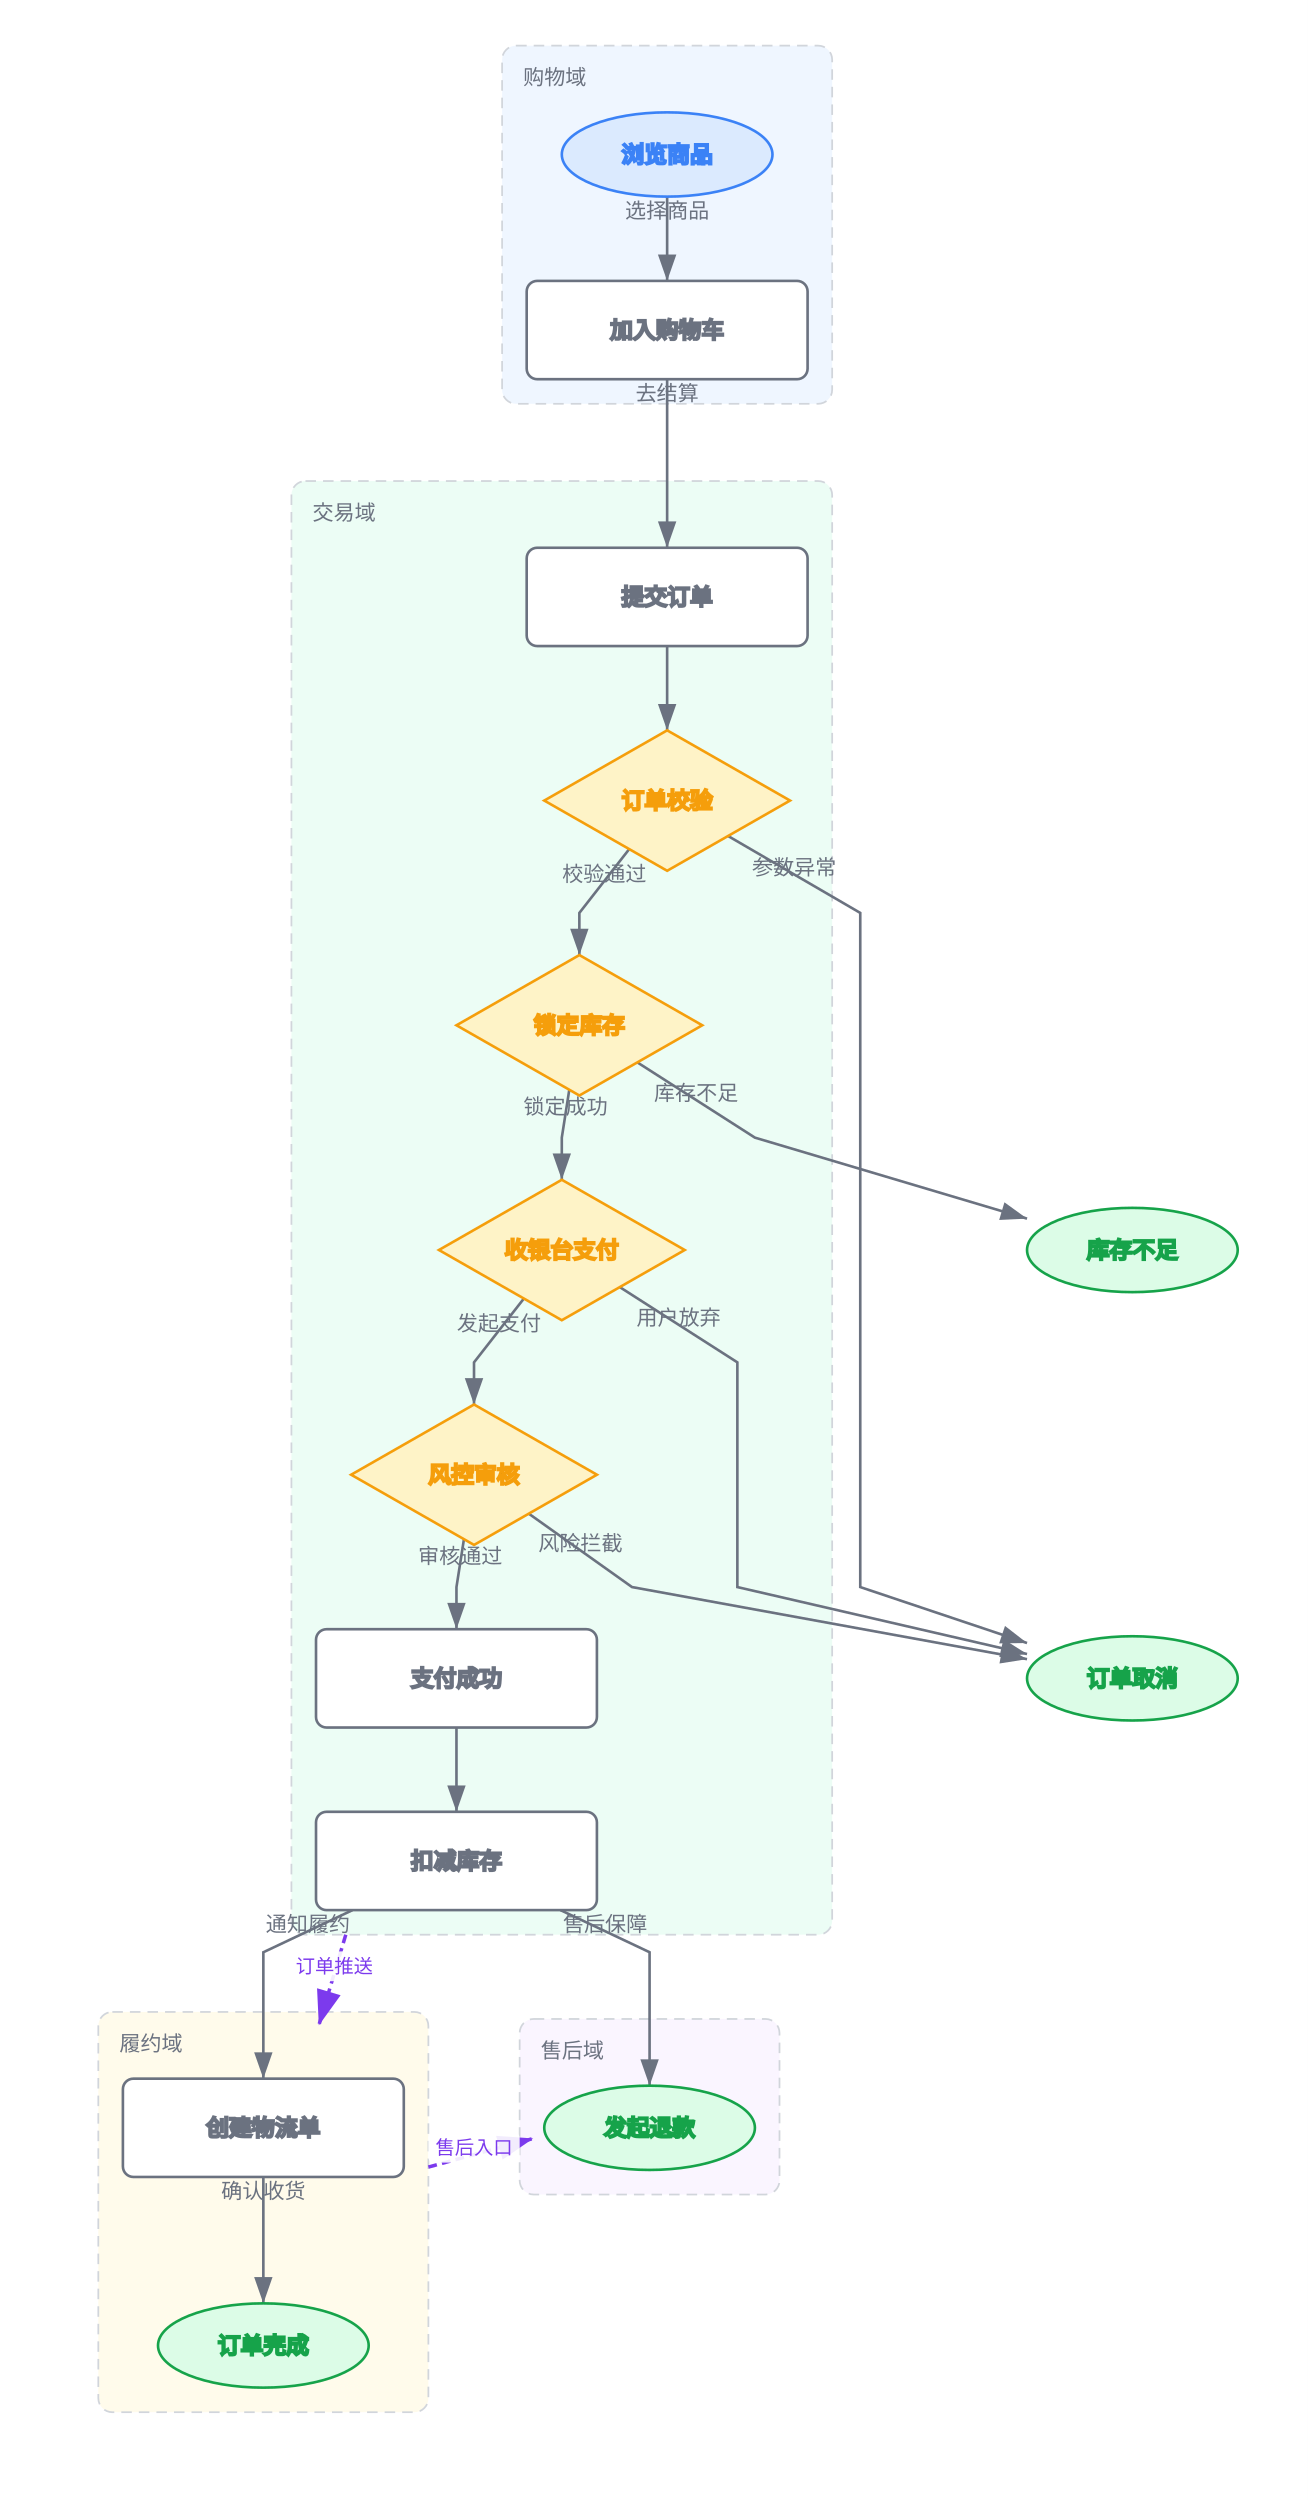
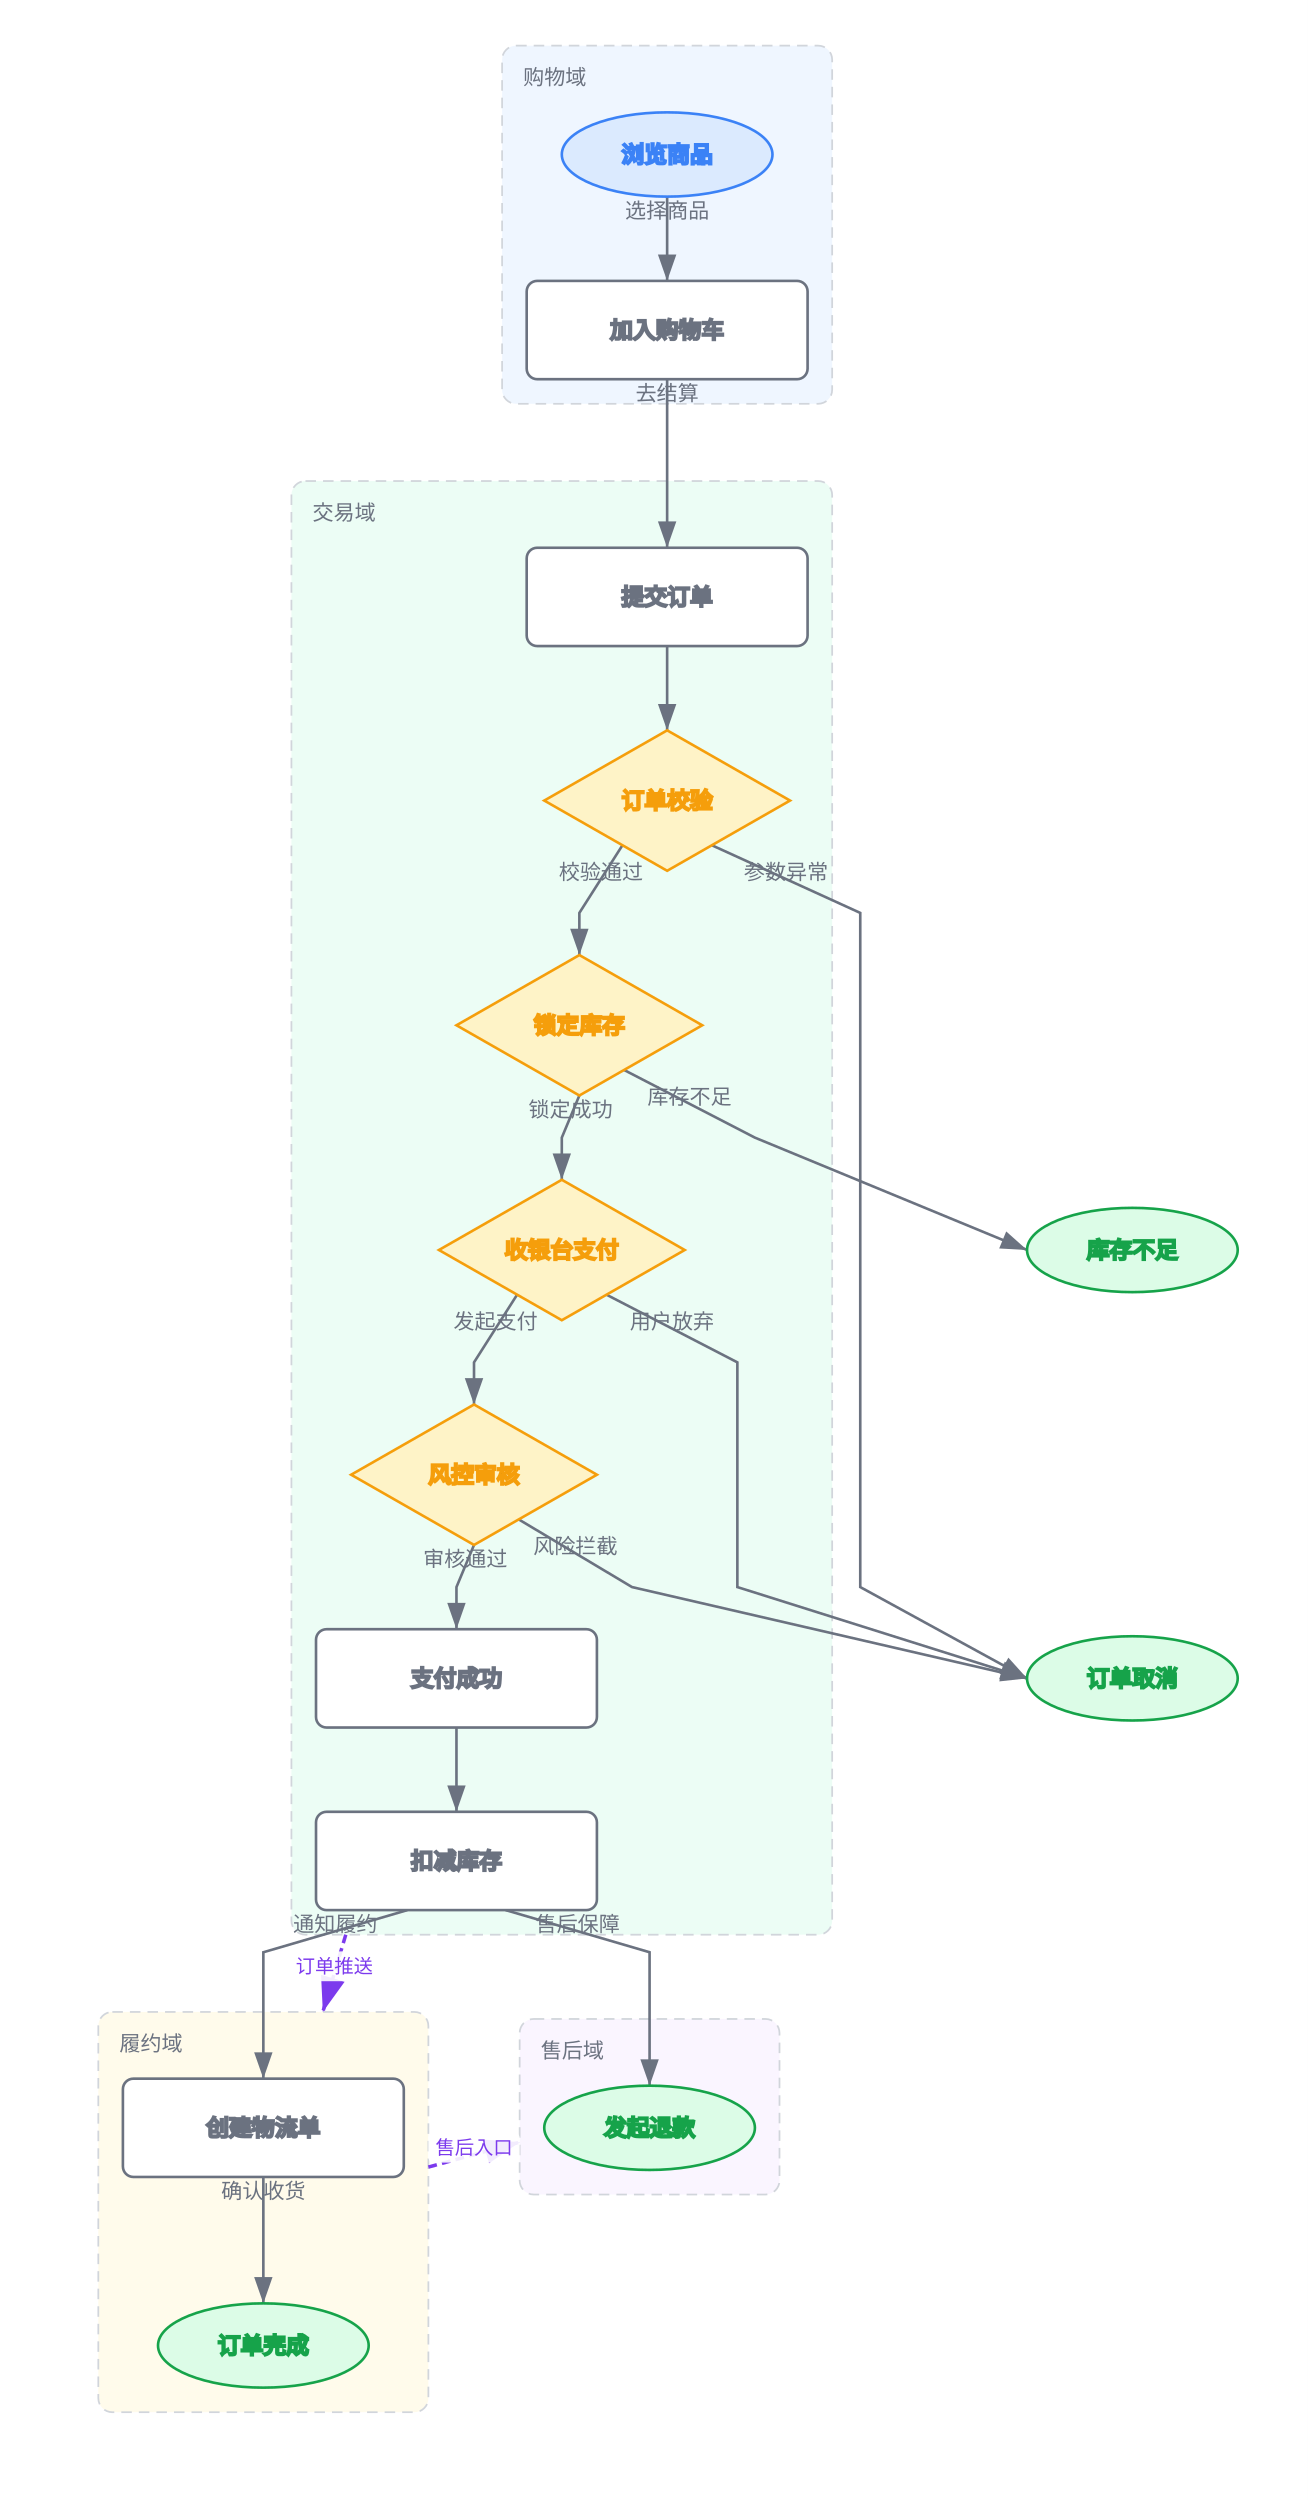
<svg xmlns="http://www.w3.org/2000/svg" width="745" height="1424" viewBox="0 0 745 1424">
  <defs>
    <marker id="arrowhead" markerWidth="10" markerHeight="7" refX="10" refY="3.5" orient="auto">
      <polygon points="0 0, 10 3.5, 0 7" fill="#6b7280" />
    </marker>
    <marker id="arrowhead-purple" markerWidth="10" markerHeight="7" refX="10" refY="3.5" orient="auto">
      <polygon points="0 0, 10 3.5, 0 7" fill="#7c3aed" />
    </marker>
  </defs>
  <rect x="0" y="0" width="745" height="1424" fill="#ffffff" />
  <g class="lgdl-group">
    <rect x="286" y="26" width="188" height="204" rx="8" fill="#eff6ff" stroke="#d1d5db" stroke-dasharray="6 4" />
    <text x="298" y="44" font-family="'Segoe UI', 'PingFang SC', 'Microsoft YaHei', sans-serif" font-size="12" fill="#6b7280" text-anchor="start" dominant-baseline="middle">购物域</text>
  </g>
  <g class="lgdl-group">
    <rect x="166" y="274" width="308" height="828" rx="8" fill="#ecfdf5" stroke="#d1d5db" stroke-dasharray="6 4" />
    <text x="178" y="292" font-family="'Segoe UI', 'PingFang SC', 'Microsoft YaHei', sans-serif" font-size="12" fill="#6b7280" text-anchor="start" dominant-baseline="middle">交易域</text>
  </g>
  <g class="lgdl-group">
    <rect x="56" y="1146" width="188" height="228" rx="8" fill="#fffbeb" stroke="#d1d5db" stroke-dasharray="6 4" />
    <text x="68" y="1164" font-family="'Segoe UI', 'PingFang SC', 'Microsoft YaHei', sans-serif" font-size="12" fill="#6b7280" text-anchor="start" dominant-baseline="middle">履约域</text>
  </g>
  <g class="lgdl-group">
    <rect x="296" y="1150" width="148" height="100" rx="8" fill="#faf5ff" stroke="#d1d5db" stroke-dasharray="6 4" />
    <text x="308" y="1168" font-family="'Segoe UI', 'PingFang SC', 'Microsoft YaHei', sans-serif" font-size="12" fill="#6b7280" text-anchor="start" dominant-baseline="middle">售后域</text>
  </g>
  <g class="lgdl-aggregate-edge">
-     <line x1="196.958" y1="1102" x2="181.602" y2="1153.668" stroke="#7c3aed" stroke-width="2" stroke-dasharray="5 3" marker-end="url(#arrowhead-purple)" />
+     <line x1="196.958" y1="1102" x2="183.881" y2="1146" stroke="#7c3aed" stroke-width="2" stroke-dasharray="5 3" marker-end="url(#arrowhead-purple)" />
    <rect x="164.4" y="1111.5" width="52" height="17" rx="3" fill="#ffffff" opacity="0.9" />
    <text x="190.42" y="1120" font-family="'Segoe UI', 'PingFang SC', 'Microsoft YaHei', sans-serif" font-size="11" fill="#7c3aed" text-anchor="middle" dominant-baseline="middle">订单推送</text>
  </g>
  <g class="lgdl-aggregate-edge">
-     <line x1="244" y1="1234.364" x2="303.718" y2="1218.077" stroke="#7c3aed" stroke-width="2" stroke-dasharray="5 3" marker-end="url(#arrowhead-purple)" />
+     <line x1="244" y1="1234.364" x2="296" y2="1220.182" stroke="#7c3aed" stroke-width="2" stroke-dasharray="5 3" marker-end="url(#arrowhead-purple)" />
    <rect x="244.0" y="1214.8" width="52" height="17" rx="3" fill="#ffffff" opacity="0.9" />
    <text x="270" y="1223.273" font-family="'Segoe UI', 'PingFang SC', 'Microsoft YaHei', sans-serif" font-size="11" fill="#7c3aed" text-anchor="middle" dominant-baseline="middle">售后入口</text>
  </g>
  <g class="lgdl-edge">
    <path d="M 380,112 L 380,136 L 380,160" fill="none" stroke="#6b7280" stroke-width="1.5" marker-end="url(#arrowhead)" />
    <text x="380" y="120" font-family="'Segoe UI', 'PingFang SC', 'Microsoft YaHei', sans-serif" font-size="12" fill="#6b7280" text-anchor="middle" dominant-baseline="middle">选择商品</text>
  </g>
  <g class="lgdl-edge">
    <path d="M 380,216 L 380,240 L 380,264 L 380,288 L 380,312" fill="none" stroke="#6b7280" stroke-width="1.5" marker-end="url(#arrowhead)" />
    <text x="380" y="224" font-family="'Segoe UI', 'PingFang SC', 'Microsoft YaHei', sans-serif" font-size="12" fill="#6b7280" text-anchor="middle" dominant-baseline="middle">去结算</text>
  </g>
  <g class="lgdl-edge">
    <path d="M 380,368 L 380,392 L 380,416" fill="none" stroke="#6b7280" stroke-width="1.5" marker-end="url(#arrowhead)" />
  </g>
  <g class="lgdl-edge">
-     <path d="M 358.395,483.654 L 330,520 L 330,544" fill="none" stroke="#6b7280" stroke-width="1.5" marker-end="url(#arrowhead)" />
-     <text x="344.198" y="497.827" font-family="'Segoe UI', 'PingFang SC', 'Microsoft YaHei', sans-serif" font-size="12" fill="#6b7280" text-anchor="middle" dominant-baseline="middle">校验通过</text>
+     <path d="M 354.545,481.455 L 330,520 L 330,544" fill="none" stroke="#6b7280" stroke-width="1.5" marker-end="url(#arrowhead)" />
+     <text x="342.273" y="496.727" font-family="'Segoe UI', 'PingFang SC', 'Microsoft YaHei', sans-serif" font-size="12" fill="#6b7280" text-anchor="middle" dominant-baseline="middle">校验通过</text>
  </g>
  <g class="lgdl-edge">
-     <path d="M 414.685,476.18 L 490,520 L 490,584 L 490,648 L 490,712 L 490,776 L 490,840 L 490,904 L 585,935.871" fill="none" stroke="#6b7280" stroke-width="1.5" marker-end="url(#arrowhead)" />
-     <text x="452.342" y="494.09" font-family="'Segoe UI', 'PingFang SC', 'Microsoft YaHei', sans-serif" font-size="12" fill="#6b7280" text-anchor="middle" dominant-baseline="middle">参数异常</text>
+     <path d="M 405.455,481.455 L 490,520 L 490,584 L 490,648 L 490,712 L 490,776 L 490,840 L 490,904 L 585,956" fill="none" stroke="#6b7280" stroke-width="1.5" marker-end="url(#arrowhead)" />
+     <text x="447.727" y="496.727" font-family="'Segoe UI', 'PingFang SC', 'Microsoft YaHei', sans-serif" font-size="12" fill="#6b7280" text-anchor="middle" dominant-baseline="middle">参数异常</text>
  </g>
  <g class="lgdl-edge">
-     <path d="M 324.262,620.721 L 320,648 L 320,672" fill="none" stroke="#6b7280" stroke-width="1.5" marker-end="url(#arrowhead)" />
-     <text x="322.131" y="630.361" font-family="'Segoe UI', 'PingFang SC', 'Microsoft YaHei', sans-serif" font-size="12" fill="#6b7280" text-anchor="middle" dominant-baseline="middle">锁定成功</text>
+     <path d="M 330,624 L 320,648 L 320,672" fill="none" stroke="#6b7280" stroke-width="1.5" marker-end="url(#arrowhead)" />
+     <text x="325" y="632" font-family="'Segoe UI', 'PingFang SC', 'Microsoft YaHei', sans-serif" font-size="12" fill="#6b7280" text-anchor="middle" dominant-baseline="middle">锁定成功</text>
  </g>
  <g class="lgdl-edge">
-     <path d="M 363.019,605.132 L 430,648 L 585,694.14" fill="none" stroke="#6b7280" stroke-width="1.5" marker-end="url(#arrowhead)" />
-     <text x="396.509" y="622.566" font-family="'Segoe UI', 'PingFang SC', 'Microsoft YaHei', sans-serif" font-size="12" fill="#6b7280" text-anchor="middle" dominant-baseline="middle">库存不足</text>
+     <path d="M 355.455,609.455 L 430,648 L 585,712" fill="none" stroke="#6b7280" stroke-width="1.5" marker-end="url(#arrowhead)" />
+     <text x="392.727" y="624.727" font-family="'Segoe UI', 'PingFang SC', 'Microsoft YaHei', sans-serif" font-size="12" fill="#6b7280" text-anchor="middle" dominant-baseline="middle">库存不足</text>
  </g>
  <g class="lgdl-edge">
-     <path d="M 298.395,739.654 L 270,776 L 270,800" fill="none" stroke="#6b7280" stroke-width="1.5" marker-end="url(#arrowhead)" />
-     <text x="284.198" y="753.827" font-family="'Segoe UI', 'PingFang SC', 'Microsoft YaHei', sans-serif" font-size="12" fill="#6b7280" text-anchor="middle" dominant-baseline="middle">发起支付</text>
+     <path d="M 294.545,737.455 L 270,776 L 270,800" fill="none" stroke="#6b7280" stroke-width="1.5" marker-end="url(#arrowhead)" />
+     <text x="282.273" y="752.727" font-family="'Segoe UI', 'PingFang SC', 'Microsoft YaHei', sans-serif" font-size="12" fill="#6b7280" text-anchor="middle" dominant-baseline="middle">发起支付</text>
  </g>
  <g class="lgdl-edge">
-     <path d="M 353.019,733.132 L 420,776 L 420,840 L 420,904 L 585,942.133" fill="none" stroke="#6b7280" stroke-width="1.5" marker-end="url(#arrowhead)" />
-     <text x="386.509" y="750.566" font-family="'Segoe UI', 'PingFang SC', 'Microsoft YaHei', sans-serif" font-size="12" fill="#6b7280" text-anchor="middle" dominant-baseline="middle">用户放弃</text>
+     <path d="M 345.455,737.455 L 420,776 L 420,840 L 420,904 L 585,956" fill="none" stroke="#6b7280" stroke-width="1.5" marker-end="url(#arrowhead)" />
+     <text x="382.727" y="752.727" font-family="'Segoe UI', 'PingFang SC', 'Microsoft YaHei', sans-serif" font-size="12" fill="#6b7280" text-anchor="middle" dominant-baseline="middle">用户放弃</text>
  </g>
  <g class="lgdl-edge">
-     <path d="M 264.262,876.721 L 260,904 L 260,928" fill="none" stroke="#6b7280" stroke-width="1.5" marker-end="url(#arrowhead)" />
-     <text x="262.131" y="886.361" font-family="'Segoe UI', 'PingFang SC', 'Microsoft YaHei', sans-serif" font-size="12" fill="#6b7280" text-anchor="middle" dominant-baseline="middle">审核通过</text>
+     <path d="M 270,880 L 260,904 L 260,928" fill="none" stroke="#6b7280" stroke-width="1.5" marker-end="url(#arrowhead)" />
+     <text x="265" y="888" font-family="'Segoe UI', 'PingFang SC', 'Microsoft YaHei', sans-serif" font-size="12" fill="#6b7280" text-anchor="middle" dominant-baseline="middle">审核通过</text>
  </g>
  <g class="lgdl-edge">
-     <path d="M 301.188,862.178 L 360,904 L 585,945.053" fill="none" stroke="#6b7280" stroke-width="1.5" marker-end="url(#arrowhead)" />
-     <text x="330.594" y="879.089" font-family="'Segoe UI', 'PingFang SC', 'Microsoft YaHei', sans-serif" font-size="12" fill="#6b7280" text-anchor="middle" dominant-baseline="middle">风险拦截</text>
+     <path d="M 295.455,865.455 L 360,904 L 585,956" fill="none" stroke="#6b7280" stroke-width="1.5" marker-end="url(#arrowhead)" />
+     <text x="327.727" y="880.727" font-family="'Segoe UI', 'PingFang SC', 'Microsoft YaHei', sans-serif" font-size="12" fill="#6b7280" text-anchor="middle" dominant-baseline="middle">风险拦截</text>
  </g>
  <g class="lgdl-edge">
    <path d="M 260,984 L 260,1008 L 260,1032" fill="none" stroke="#6b7280" stroke-width="1.5" marker-end="url(#arrowhead)" />
  </g>
  <g class="lgdl-edge">
-     <path d="M 200.769,1088 L 150,1112 L 150,1136 L 150,1160 L 150,1184" fill="none" stroke="#6b7280" stroke-width="1.5" marker-end="url(#arrowhead)" />
-     <text x="175.385" y="1096" font-family="'Segoe UI', 'PingFang SC', 'Microsoft YaHei', sans-serif" font-size="12" fill="#6b7280" text-anchor="middle" dominant-baseline="middle">通知履约</text>
+     <path d="M 232,1088 L 150,1112 L 150,1136 L 150,1160 L 150,1184" fill="none" stroke="#6b7280" stroke-width="1.5" marker-end="url(#arrowhead)" />
+     <text x="191" y="1096" font-family="'Segoe UI', 'PingFang SC', 'Microsoft YaHei', sans-serif" font-size="12" fill="#6b7280" text-anchor="middle" dominant-baseline="middle">通知履约</text>
  </g>
  <g class="lgdl-edge">
    <path d="M 150,1240 L 150,1264 L 150,1288 L 150,1312" fill="none" stroke="#6b7280" stroke-width="1.5" marker-end="url(#arrowhead)" />
    <text x="150" y="1248" font-family="'Segoe UI', 'PingFang SC', 'Microsoft YaHei', sans-serif" font-size="12" fill="#6b7280" text-anchor="middle" dominant-baseline="middle">确认收货</text>
  </g>
  <g class="lgdl-edge">
-     <path d="M 319.231,1088 L 370,1112 L 370,1136 L 370,1160 L 370,1188" fill="none" stroke="#6b7280" stroke-width="1.5" marker-end="url(#arrowhead)" />
-     <text x="344.615" y="1096" font-family="'Segoe UI', 'PingFang SC', 'Microsoft YaHei', sans-serif" font-size="12" fill="#6b7280" text-anchor="middle" dominant-baseline="middle">售后保障</text>
+     <path d="M 288,1088 L 370,1112 L 370,1136 L 370,1160 L 370,1188" fill="none" stroke="#6b7280" stroke-width="1.5" marker-end="url(#arrowhead)" />
+     <text x="329" y="1096" font-family="'Segoe UI', 'PingFang SC', 'Microsoft YaHei', sans-serif" font-size="12" fill="#6b7280" text-anchor="middle" dominant-baseline="middle">售后保障</text>
  </g>
  <g class="lgdl-node" fill="#dbeafe" stroke="#3b82f6" stroke-width="1.5">
    <rect x="320" y="64" width="120" height="48" rx="60" ry="60" />
    <text x="380" y="88" font-family="'Segoe UI', 'PingFang SC', 'Microsoft YaHei', sans-serif" font-size="13" fill="#1f2937" text-anchor="middle" dominant-baseline="middle">浏览商品</text>
  </g>
  <g class="lgdl-node" fill="#ffffff" stroke="#6b7280" stroke-width="1.5">
    <rect x="300" y="160" width="160" height="56" rx="6" ry="6" />
    <text x="380" y="188" font-family="'Segoe UI', 'PingFang SC', 'Microsoft YaHei', sans-serif" font-size="13" fill="#1f2937" text-anchor="middle" dominant-baseline="middle">加入购物车</text>
  </g>
  <g class="lgdl-node" fill="#ffffff" stroke="#6b7280" stroke-width="1.5">
    <rect x="300" y="312" width="160" height="56" rx="6" ry="6" />
    <text x="380" y="340" font-family="'Segoe UI', 'PingFang SC', 'Microsoft YaHei', sans-serif" font-size="13" fill="#1f2937" text-anchor="middle" dominant-baseline="middle">提交订单</text>
  </g>
  <g class="lgdl-node" fill="#fef3c7" stroke="#f59e0b" stroke-width="1.5">
    <polygon points="380,416 450,456 380,496 310,456" />
    <text x="380" y="456" font-family="'Segoe UI', 'PingFang SC', 'Microsoft YaHei', sans-serif" font-size="13" fill="#1f2937" text-anchor="middle" dominant-baseline="middle">订单校验</text>
  </g>
  <g class="lgdl-node" fill="#fef3c7" stroke="#f59e0b" stroke-width="1.5">
    <polygon points="330,544 400,584 330,624 260,584" />
    <text x="330" y="584" font-family="'Segoe UI', 'PingFang SC', 'Microsoft YaHei', sans-serif" font-size="13" fill="#1f2937" text-anchor="middle" dominant-baseline="middle">锁定库存</text>
  </g>
  <g class="lgdl-node" fill="#fef3c7" stroke="#f59e0b" stroke-width="1.5">
    <polygon points="320,672 390,712 320,752 250,712" />
    <text x="320" y="712" font-family="'Segoe UI', 'PingFang SC', 'Microsoft YaHei', sans-serif" font-size="13" fill="#1f2937" text-anchor="middle" dominant-baseline="middle">收银台支付</text>
  </g>
  <g class="lgdl-node" fill="#fef3c7" stroke="#f59e0b" stroke-width="1.5">
    <polygon points="270,800 340,840 270,880 200,840" />
    <text x="270" y="840" font-family="'Segoe UI', 'PingFang SC', 'Microsoft YaHei', sans-serif" font-size="13" fill="#1f2937" text-anchor="middle" dominant-baseline="middle">风控审核</text>
  </g>
  <g class="lgdl-node" fill="#ffffff" stroke="#6b7280" stroke-width="1.5">
    <rect x="180" y="928" width="160" height="56" rx="6" ry="6" />
    <text x="260" y="956" font-family="'Segoe UI', 'PingFang SC', 'Microsoft YaHei', sans-serif" font-size="13" fill="#1f2937" text-anchor="middle" dominant-baseline="middle">支付成功</text>
  </g>
  <g class="lgdl-node" fill="#ffffff" stroke="#6b7280" stroke-width="1.5">
    <rect x="180" y="1032" width="160" height="56" rx="6" ry="6" />
    <text x="260" y="1060" font-family="'Segoe UI', 'PingFang SC', 'Microsoft YaHei', sans-serif" font-size="13" fill="#1f2937" text-anchor="middle" dominant-baseline="middle">扣减库存</text>
  </g>
  <g class="lgdl-node" fill="#ffffff" stroke="#6b7280" stroke-width="1.5">
    <rect x="70" y="1184" width="160" height="56" rx="6" ry="6" />
    <text x="150" y="1212" font-family="'Segoe UI', 'PingFang SC', 'Microsoft YaHei', sans-serif" font-size="13" fill="#1f2937" text-anchor="middle" dominant-baseline="middle">创建物流单</text>
  </g>
  <g class="lgdl-node" fill="#dcfce7" stroke="#16a34a" stroke-width="1.5">
    <rect x="90" y="1312" width="120" height="48" rx="60" ry="60" />
    <text x="150" y="1336" font-family="'Segoe UI', 'PingFang SC', 'Microsoft YaHei', sans-serif" font-size="13" fill="#1f2937" text-anchor="middle" dominant-baseline="middle">订单完成</text>
  </g>
  <g class="lgdl-node" fill="#dcfce7" stroke="#16a34a" stroke-width="1.5">
    <rect x="585" y="932" width="120" height="48" rx="60" ry="60" />
    <text x="645" y="956" font-family="'Segoe UI', 'PingFang SC', 'Microsoft YaHei', sans-serif" font-size="13" fill="#1f2937" text-anchor="middle" dominant-baseline="middle">订单取消</text>
  </g>
  <g class="lgdl-node" fill="#dcfce7" stroke="#16a34a" stroke-width="1.5">
    <rect x="585" y="688" width="120" height="48" rx="60" ry="60" />
    <text x="645" y="712" font-family="'Segoe UI', 'PingFang SC', 'Microsoft YaHei', sans-serif" font-size="13" fill="#1f2937" text-anchor="middle" dominant-baseline="middle">库存不足</text>
  </g>
  <g class="lgdl-node" fill="#dcfce7" stroke="#16a34a" stroke-width="1.5">
    <rect x="310" y="1188" width="120" height="48" rx="60" ry="60" />
    <text x="370" y="1212" font-family="'Segoe UI', 'PingFang SC', 'Microsoft YaHei', sans-serif" font-size="13" fill="#1f2937" text-anchor="middle" dominant-baseline="middle">发起退款</text>
  </g>
</svg>
